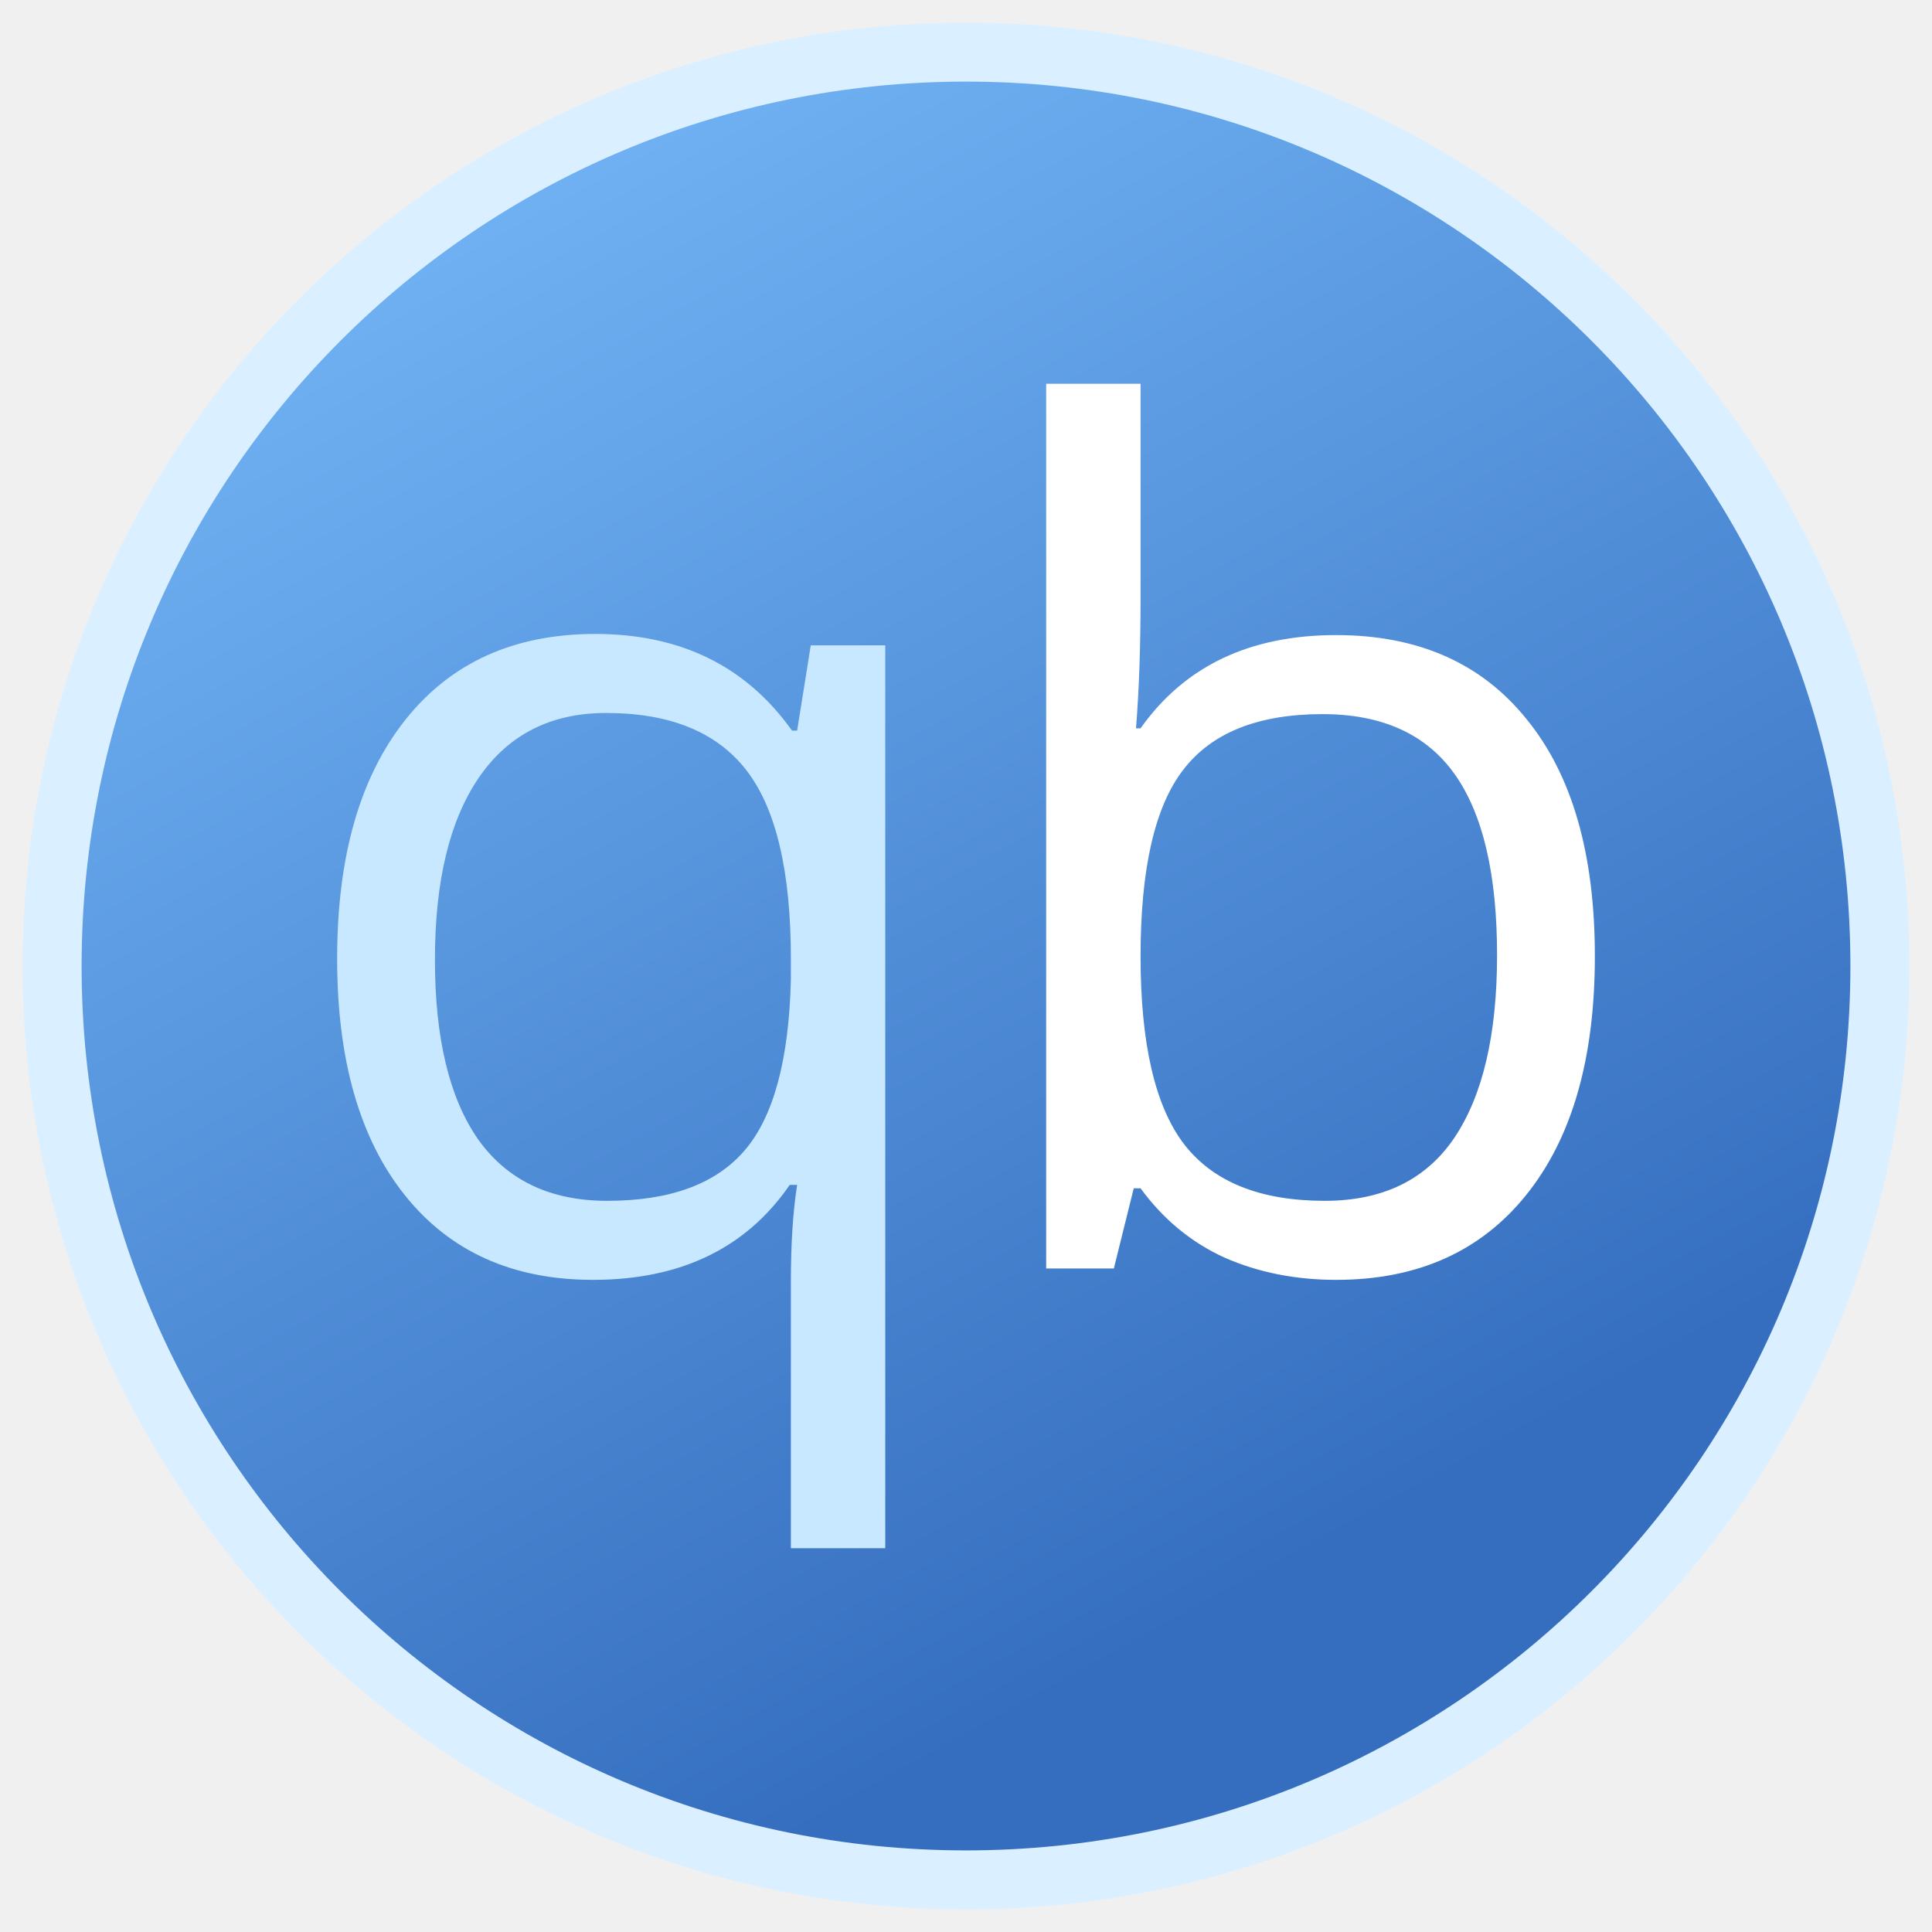
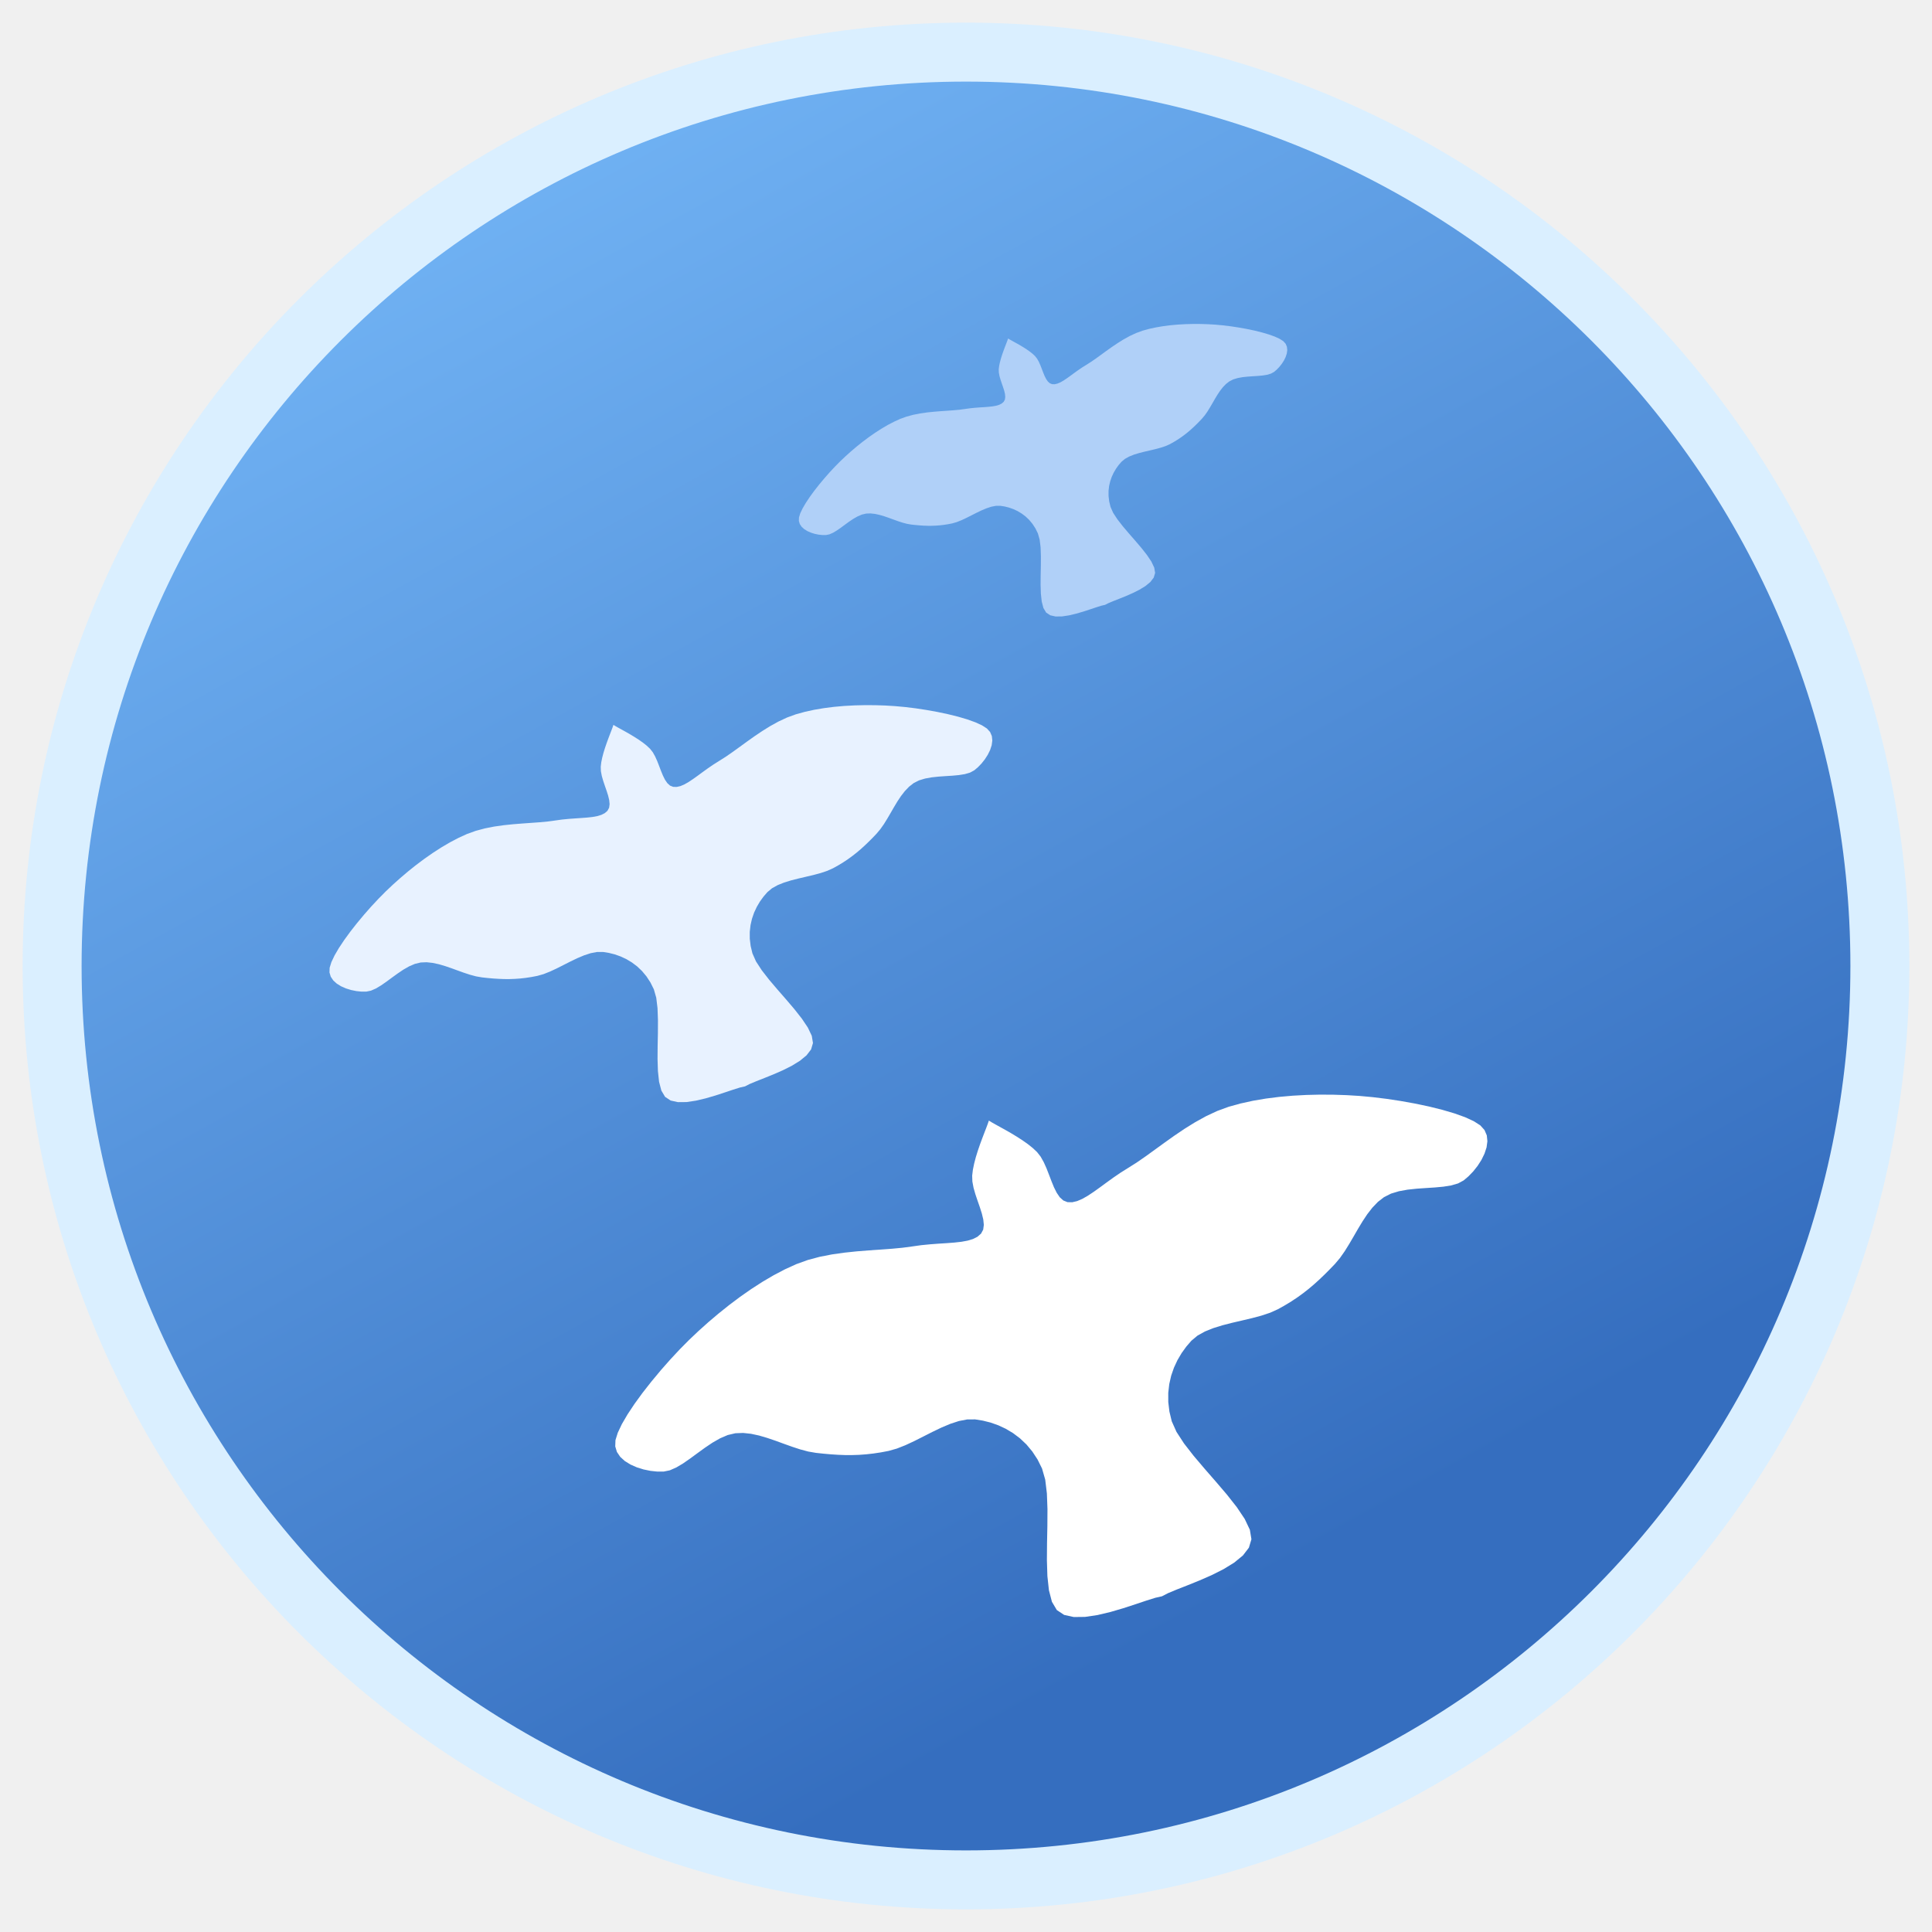
<svg xmlns="http://www.w3.org/2000/svg" height="1024" viewBox="0 0 1024 1024" width="1024">
  <linearGradient id="a" gradientUnits="userSpaceOnUse" x1="348.283" x2="782.06" y1="0" y2="786.483">
    <stop offset="0" stop-color="#72b4f5" />
    <stop offset="1" stop-color="#356ebf" />
  </linearGradient>
  <g fill="none" fill-rule="evenodd" transform="matrix(.9765627 0 0 .9765624 11.99991 12.00005)">
    <circle cx="512" cy="512" fill="url(#a)" r="496" stroke="#daefff" stroke-width="32" />
-     <path d="m712.898 332.399q66.657 0 103.38 45.671 37.03 45.364 37.03 128.684 0 83.32-37.34 129.61-37.03 45.98-103.07 45.98-33.02 0-60.484-12.035-27.156-12.344-45.672-37.649h-3.703l-10.8 43.512h-36.724v-480.172h51.227v116.65q0 39.191-2.469 70.359h2.47q35.796-50.61 106.155-50.61zm-7.406 42.894q-52.46 0-75.605 30.242-23.145 29.934-23.145 101.219 0 71.285 23.762 102.145 23.761 30.55 76.222 30.55 47.215 0 70.36-34.254 23.144-34.562 23.144-99.058 0-66.04-23.144-98.442-23.145-32.402-71.594-32.402z" fill="#fff" />
-     <path d="m317.273 639.45q51.227 0 74.68-27.466 23.453-27.464 24.996-92.578v-11.418q0-70.976-24.07-102.144-24.07-31.168-76.223-31.168-45.055 0-69.125 35.18-23.762 34.87-23.762 98.75 0 63.879 23.454 97.515 23.761 33.328 70.05 33.328zm-7.715 42.894q-65.421 0-102.144-45.98-36.723-45.981-36.723-128.376 0-83.011 37.032-129.609 37.03-46.598 103.07-46.598 69.433 0 106.773 52.461h2.778l7.406-46.289h40.426v490.047h-51.227v-144.73q0-30.86 3.395-52.461h-4.012q-35.488 51.535-106.774 51.535z" fill="#c8e8ff" />
  </g>
+   <path d="M534.31 179.41 535.18 179.94 536.34 180.59 537.71 181.35 539.25 182.20 540.89 183.14 542.58 184.16 544.25 185.24 545.85 186.37 547.32 187.54 548.60 188.74 549.68 190.12 550.61 191.76 551.42 193.59 552.17 195.50 552.89 197.40 553.63 199.21 554.44 200.82 555.35 202.16 556.41 203.12 557.65 203.62 559.04 203.65 560.50 203.30 562.05 202.64 563.68 201.71 565.40 200.57 567.23 199.26 569.17 197.83 571.23 196.35 573.42 194.85 575.74 193.40 578.20 191.84 580.80 190.05 583.52 188.08 586.36 186.01 589.32 183.91 592.38 181.85 595.53 179.89 598.77 178.10 602.09 176.55 605.49 175.30 609.01 174.32 612.72 173.52 616.55 172.87 620.50 172.37 624.50 172.02 628.54 171.80 632.58 171.70 636.57 171.72 640.48 171.85 644.29 172.08 648.18 172.44 652.30 172.94 656.55 173.59 660.81 174.35 664.96 175.23 668.90 176.21 672.50 177.27 675.66 178.40 678.25 179.59 680.17 180.82 681.42 182.20 682.09 183.79 682.28 185.53 682.03 187.36 681.42 189.23 680.51 191.08 679.36 192.86 678.06 194.50 676.65 195.96 675.22 197.16 673.57 198.05 671.54 198.65 669.22 199.02 666.68 199.25 664.01 199.43 661.29 199.62 658.60 199.90 656.04 200.37 653.67 201.08 651.59 202.13 649.78 203.54 648.13 205.25 646.62 207.19 645.22 209.30 643.88 211.52 642.58 213.78 641.27 216.02 639.93 218.18 638.52 220.18 637.01 221.97 635.45 223.59 633.92 225.13 632.38 226.60 630.83 228.00 629.24 229.34 627.60 230.63 625.88 231.87 624.07 233.07 622.15 234.25 620.09 235.40 617.79 236.43 615.20 237.29 612.41 238.04 609.50 238.73 606.56 239.41 603.68 240.15 600.94 240.99 598.43 242.00 596.23 243.23 594.42 244.74 592.90 246.49 591.52 248.41 590.29 250.50 589.25 252.73 588.43 255.10 587.85 257.60 587.55 260.21 587.56 262.94 587.90 265.76 588.60 268.66 589.99 271.80 592.24 275.24 595.10 278.92 598.34 282.73 601.71 286.60 604.98 290.43 607.90 294.14 610.25 297.64 611.77 300.85 612.24 303.66 611.49 306.16 609.71 308.48 607.13 310.60 603.96 312.55 600.44 314.31 596.81 315.91 593.29 317.33 590.11 318.58 587.50 319.67 585.69 320.59 583.72 321.04 581.02 321.89 577.78 322.97 574.17 324.15 570.36 325.26 566.53 326.17 562.85 326.72 559.50 326.75 556.65 326.12 554.48 324.68 553.02 322.23 552.13 318.80 551.68 314.61 551.53 309.88 551.57 304.85 551.67 299.72 551.70 294.72 551.53 290.06 551.03 285.97 550.09 282.68 548.76 280.00 547.20 277.62 545.46 275.53 543.55 273.72 541.50 272.18 539.35 270.89 537.12 269.85 534.84 269.04 532.54 268.46 530.25 268.10 527.90 268.10 525.42 268.57 522.85 269.42 520.20 270.53 517.52 271.82 514.83 273.18 512.16 274.53 509.54 275.75 507.01 276.75 504.58 277.44 502.27 277.88 500.04 278.22 497.88 278.46 495.76 278.61 493.68 278.68 491.60 278.68 489.51 278.60 487.39 278.46 485.23 278.27 482.99 278.03 480.68 277.63 478.31 277.00 475.90 276.21 473.46 275.33 471.01 274.44 468.56 273.60 466.12 272.89 463.72 272.37 461.36 272.12 459.07 272.20 456.80 272.74 454.53 273.71 452.27 275.00 450.02 276.51 447.82 278.11 445.66 279.70 443.57 281.15 441.54 282.36 439.61 283.21 437.77 283.59 435.90 283.58 433.89 283.37 431.83 282.95 429.82 282.32 427.93 281.49 426.26 280.45 424.89 279.21 423.91 277.76 423.41 276.11 423.48 274.25 424.15 272.07 425.38 269.49 427.07 266.60 429.14 263.47 431.53 260.19 434.15 256.85 436.92 253.53 439.76 250.30 442.60 247.26 445.35 244.49 448.11 241.87 451.03 239.25 454.07 236.67 457.22 234.15 460.46 231.72 463.76 229.42 467.10 227.27 470.45 225.29 473.81 223.54 477.14 222.02 480.54 220.79 484.08 219.84 487.71 219.13 491.39 218.60 495.06 218.22 498.68 217.93 502.18 217.69 505.53 217.44 508.68 217.15 511.56 216.76 514.28 216.38 516.91 216.12 519.44 215.93 521.85 215.78 524.09 215.60 526.15 215.37 527.99 215.04 529.60 214.55 530.94 213.87 531.98 212.96 532.62 211.78 532.81 210.36 532.65 208.75 532.23 207.00 531.63 205.14 530.96 203.21 530.31 201.27 529.76 199.35 529.41 197.49 529.35 195.75 529.56 194.00 529.94 192.16 530.44 190.27 531.03 188.36 531.67 186.50 532.32 184.73 532.95 183.08 533.51 181.62 533.98 180.38z" fill="#b0d0f8" />
+   <path d="M325.13 384.20 326.32 384.92 327.88 385.80 329.75 386.83 331.84 387.99 334.07 389.27 336.35 390.65 338.63 392.11 340.80 393.64 342.80 395.23 344.53 396.86 346.00 398.73 347.25 400.96 348.36 403.44 349.37 406.03 350.35 408.61 351.36 411.06 352.45 413.26 353.69 415.07 355.12 416.38 356.81 417.05 358.70 417.09 360.68 416.63 362.78 415.73 364.99 414.47 367.33 412.91 369.81 411.14 372.44 409.20 375.24 407.19 378.21 405.16 381.36 403.18 384.70 401.07 388.22 398.63 391.92 395.97 395.78 393.16 399.79 390.31 403.94 387.51 408.22 384.85 412.62 382.42 417.13 380.31 421.73 378.63 426.52 377.30 431.54 376.20 436.75 375.32 442.10 374.64 447.54 374.16 453.02 373.87 458.50 373.74 463.92 373.77 469.23 373.94 474.39 374.26 479.67 374.74 485.27 375.42 491.04 376.30 496.82 377.34 502.45 378.53 507.79 379.85 512.68 381.29 516.96 382.83 520.48 384.44 523.09 386.12 524.78 387.99 525.70 390.14 525.95 392.50 525.61 394.99 524.78 397.53 523.54 400.04 521.99 402.45 520.22 404.68 518.32 406.65 516.37 408.29 514.13 409.50 511.38 410.30 508.22 410.81 504.78 411.13 501.15 411.36 497.46 411.62 493.82 412.01 490.33 412.64 487.12 413.61 484.30 415.03 481.84 416.95 479.61 419.27 477.56 421.90 475.65 424.77 473.84 427.78 472.07 430.85 470.29 433.89 468.48 436.81 466.56 439.53 464.51 441.96 462.40 444.16 460.31 446.25 458.23 448.24 456.13 450.14 453.97 451.96 451.74 453.71 449.41 455.40 446.96 457.03 444.35 458.62 441.55 460.18 438.43 461.58 434.92 462.75 431.13 463.77 427.18 464.70 423.19 465.63 419.28 466.63 415.56 467.78 412.15 469.15 409.16 470.82 406.72 472.86 404.66 475.24 402.77 477.85 401.11 480.67 399.69 483.70 398.58 486.92 397.80 490.31 397.39 493.86 397.40 497.56 397.86 501.38 398.81 505.33 400.70 509.58 403.75 514.26 407.64 519.25 412.03 524.42 416.61 529.67 421.04 534.87 425.01 539.91 428.19 544.66 430.26 549.00 430.89 552.83 429.89 556.22 427.47 559.36 423.96 562.25 419.66 564.89 414.89 567.28 409.95 569.44 405.17 571.37 400.86 573.07 397.32 574.55 394.87 575.80 392.19 576.41 388.53 577.56 384.13 579.03 379.23 580.63 374.06 582.14 368.86 583.37 363.87 584.12 359.33 584.16 355.46 583.31 352.51 581.36 350.53 578.02 349.32 573.36 348.71 567.68 348.51 561.27 348.56 554.44 348.70 547.47 348.73 540.69 348.50 534.37 347.83 528.82 346.55 524.35 344.74 520.71 342.63 517.49 340.26 514.65 337.67 512.19 334.89 510.10 331.97 508.35 328.94 506.94 325.85 505.84 322.73 505.06 319.62 504.56 316.43 504.57 313.07 505.21 309.58 506.35 305.99 507.86 302.35 509.61 298.70 511.46 295.08 513.29 291.53 514.94 288.08 516.31 284.79 517.24 281.65 517.84 278.62 518.30 275.69 518.63 272.82 518.83 269.99 518.93 267.17 518.92 264.34 518.81 261.46 518.63 258.52 518.37 255.49 518.04 252.35 517.50 249.14 516.64 245.87 515.57 242.56 514.38 239.23 513.17 235.90 512.03 232.60 511.06 229.34 510.36 226.14 510.01 223.02 510.13 219.94 510.86 216.86 512.18 213.79 513.93 210.75 515.98 207.75 518.15 204.83 520.30 201.98 522.28 199.24 523.92 196.61 525.07 194.12 525.58 191.58 525.58 188.85 525.29 186.06 524.72 183.32 523.87 180.76 522.74 178.49 521.33 176.63 519.64 175.31 517.67 174.63 515.43 174.72 512.92 175.64 509.96 177.30 506.45 179.59 502.52 182.41 498.28 185.65 493.83 189.20 489.30 192.96 484.79 196.82 480.41 200.67 476.29 204.40 472.52 208.15 468.97 212.11 465.42 216.24 461.91 220.52 458.49 224.91 455.20 229.39 452.07 233.92 449.15 238.47 446.47 243.03 444.08 247.55 442.02 252.16 440.36 256.97 439.07 261.90 438.10 266.89 437.39 271.87 436.87 276.77 436.48 281.53 436.14 286.08 435.81 290.35 435.41 294.26 434.88 297.95 434.37 301.52 434.02 304.96 433.77 308.22 433.55 311.26 433.32 314.06 433.01 316.56 432.55 318.74 431.89 320.56 430.97 321.98 429.73 322.84 428.13 323.10 426.20 322.88 424.02 322.31 421.64 321.50 419.11 320.59 416.50 319.71 413.86 318.96 411.26 318.49 408.74 318.41 406.37 318.69 404.01 319.20 401.51 319.88 398.93 320.68 396.35 321.55 393.82 322.43 391.41 323.28 389.18 324.05 387.19 324.68 385.51z" fill="#e8f2ff" />
+   <path d="M524.12 593.94 525.68 594.89 527.74 596.05 530.20 597.41 532.94 598.93 535.88 600.61 538.89 602.43 541.88 604.36 544.74 606.37 547.36 608.46 549.65 610.61 551.57 613.06 553.22 616.00 554.68 619.26 556.01 622.67 557.31 626.07 558.63 629.30 560.07 632.18 561.69 634.57 563.58 636.28 565.81 637.17 568.29 637.22 570.90 636.61 573.65 635.43 576.56 633.77 579.64 631.73 582.91 629.39 586.37 626.85 590.05 624.19 593.96 621.52 598.10 618.93 602.50 616.15 607.14 612.94 612.00 609.43 617.08 605.74 622.35 601.99 627.81 598.30 633.45 594.80 639.24 591.60 645.17 588.83 651.23 586.61 657.53 584.87 664.13 583.42 670.99 582.26 678.03 581.37 685.19 580.74 692.40 580.35 699.60 580.18 706.73 580.22 713.72 580.45 720.51 580.86 727.46 581.50 734.83 582.40 742.42 583.55 750.02 584.92 757.44 586.48 764.46 588.23 770.89 590.12 776.53 592.14 781.16 594.27 784.59 596.47 786.81 598.93 788.03 601.76 788.35 604.87 787.91 608.14 786.81 611.48 785.19 614.79 783.15 617.96 780.82 620.89 778.31 623.49 775.75 625.65 772.81 627.24 769.18 628.30 765.03 628.96 760.50 629.38 755.72 629.69 750.87 630.03 746.07 630.54 741.49 631.37 737.27 632.64 733.55 634.52 730.31 637.03 727.38 640.09 724.69 643.55 722.18 647.33 719.79 651.29 717.46 655.33 715.12 659.32 712.73 663.17 710.22 666.75 707.52 669.95 704.73 672.84 701.99 675.59 699.25 678.21 696.48 680.71 693.65 683.11 690.72 685.41 687.65 687.63 684.42 689.78 680.98 691.87 677.31 693.92 673.20 695.77 668.57 697.31 663.59 698.64 658.40 699.87 653.15 701.09 648.00 702.41 643.11 703.92 638.62 705.72 634.69 707.91 631.47 710.60 628.76 713.73 626.28 717.17 624.09 720.88 622.23 724.87 620.76 729.10 619.74 733.56 619.20 738.24 619.21 743.10 619.81 748.14 621.06 753.33 623.56 758.92 627.57 765.08 632.68 771.64 638.46 778.45 644.48 785.36 650.32 792.20 655.54 798.83 659.73 805.08 662.45 810.80 663.28 815.83 661.95 820.29 658.78 824.42 654.15 828.22 648.50 831.69 642.22 834.85 635.73 837.69 629.44 840.23 623.76 842.46 619.10 844.40 615.88 846.06 612.35 846.86 607.53 848.37 601.75 850.31 595.30 852.41 588.50 854.40 581.66 856.02 575.10 856.99 569.12 857.06 564.03 855.94 560.14 853.37 557.54 848.98 555.95 842.85 555.14 835.37 554.88 826.94 554.95 817.94 555.13 808.78 555.18 799.85 554.87 791.54 553.99 784.24 552.30 778.35 549.93 773.57 547.15 769.33 544.03 765.59 540.62 762.36 536.96 759.60 533.12 757.30 529.14 755.44 525.07 754.00 520.96 752.97 516.87 752.31 512.68 752.32 508.25 753.17 503.66 754.67 498.94 756.66 494.15 758.96 489.34 761.40 484.58 763.80 479.90 765.98 475.37 767.77 471.03 769.00 466.90 769.79 462.92 770.39 459.06 770.82 455.29 771.10 451.56 771.22 447.85 771.21 444.13 771.07 440.34 770.82 436.48 770.48 432.48 770.05 428.36 769.34 424.13 768.21 419.83 766.80 415.47 765.24 411.09 763.64 406.71 762.15 402.37 760.87 398.07 759.94 393.86 759.49 389.76 759.65 385.71 760.60 381.66 762.34 377.62 764.65 373.62 767.34 369.68 770.20 365.82 773.03 362.08 775.63 358.47 777.78 355.01 779.30 351.74 779.97 348.39 779.97 344.80 779.59 341.13 778.84 337.53 777.72 334.16 776.23 331.17 774.38 328.73 772.16 326.98 769.57 326.09 766.62 326.21 763.31 327.42 759.41 329.60 754.81 332.62 749.64 336.33 744.05 340.59 738.20 345.27 732.24 350.21 726.30 355.29 720.54 360.35 715.11 365.26 710.16 370.20 705.48 375.41 700.81 380.85 696.20 386.47 691.70 392.25 687.36 398.14 683.25 404.10 679.40 410.10 675.88 416.09 672.74 422.04 670.03 428.10 667.84 434.43 666.14 440.92 664.87 447.49 663.94 454.04 663.25 460.49 662.73 466.75 662.30 472.74 661.86 478.35 661.33 483.50 660.64 488.35 659.96 493.06 659.50 497.58 659.16 501.87 658.89 505.87 658.58 509.55 658.17 512.84 657.57 515.71 656.70 518.10 655.49 519.97 653.85 521.11 651.74 521.45 649.22 521.16 646.35 520.40 643.21 519.35 639.89 518.15 636.45 516.98 632.98 516.00 629.55 515.38 626.24 515.27 623.12 515.65 620.01 516.32 616.72 517.21 613.33 518.26 609.94 519.40 606.61 520.57 603.44 521.69 600.50 522.70 597.89 523.53 595.67z" fill="#ffffff" />
</svg>
